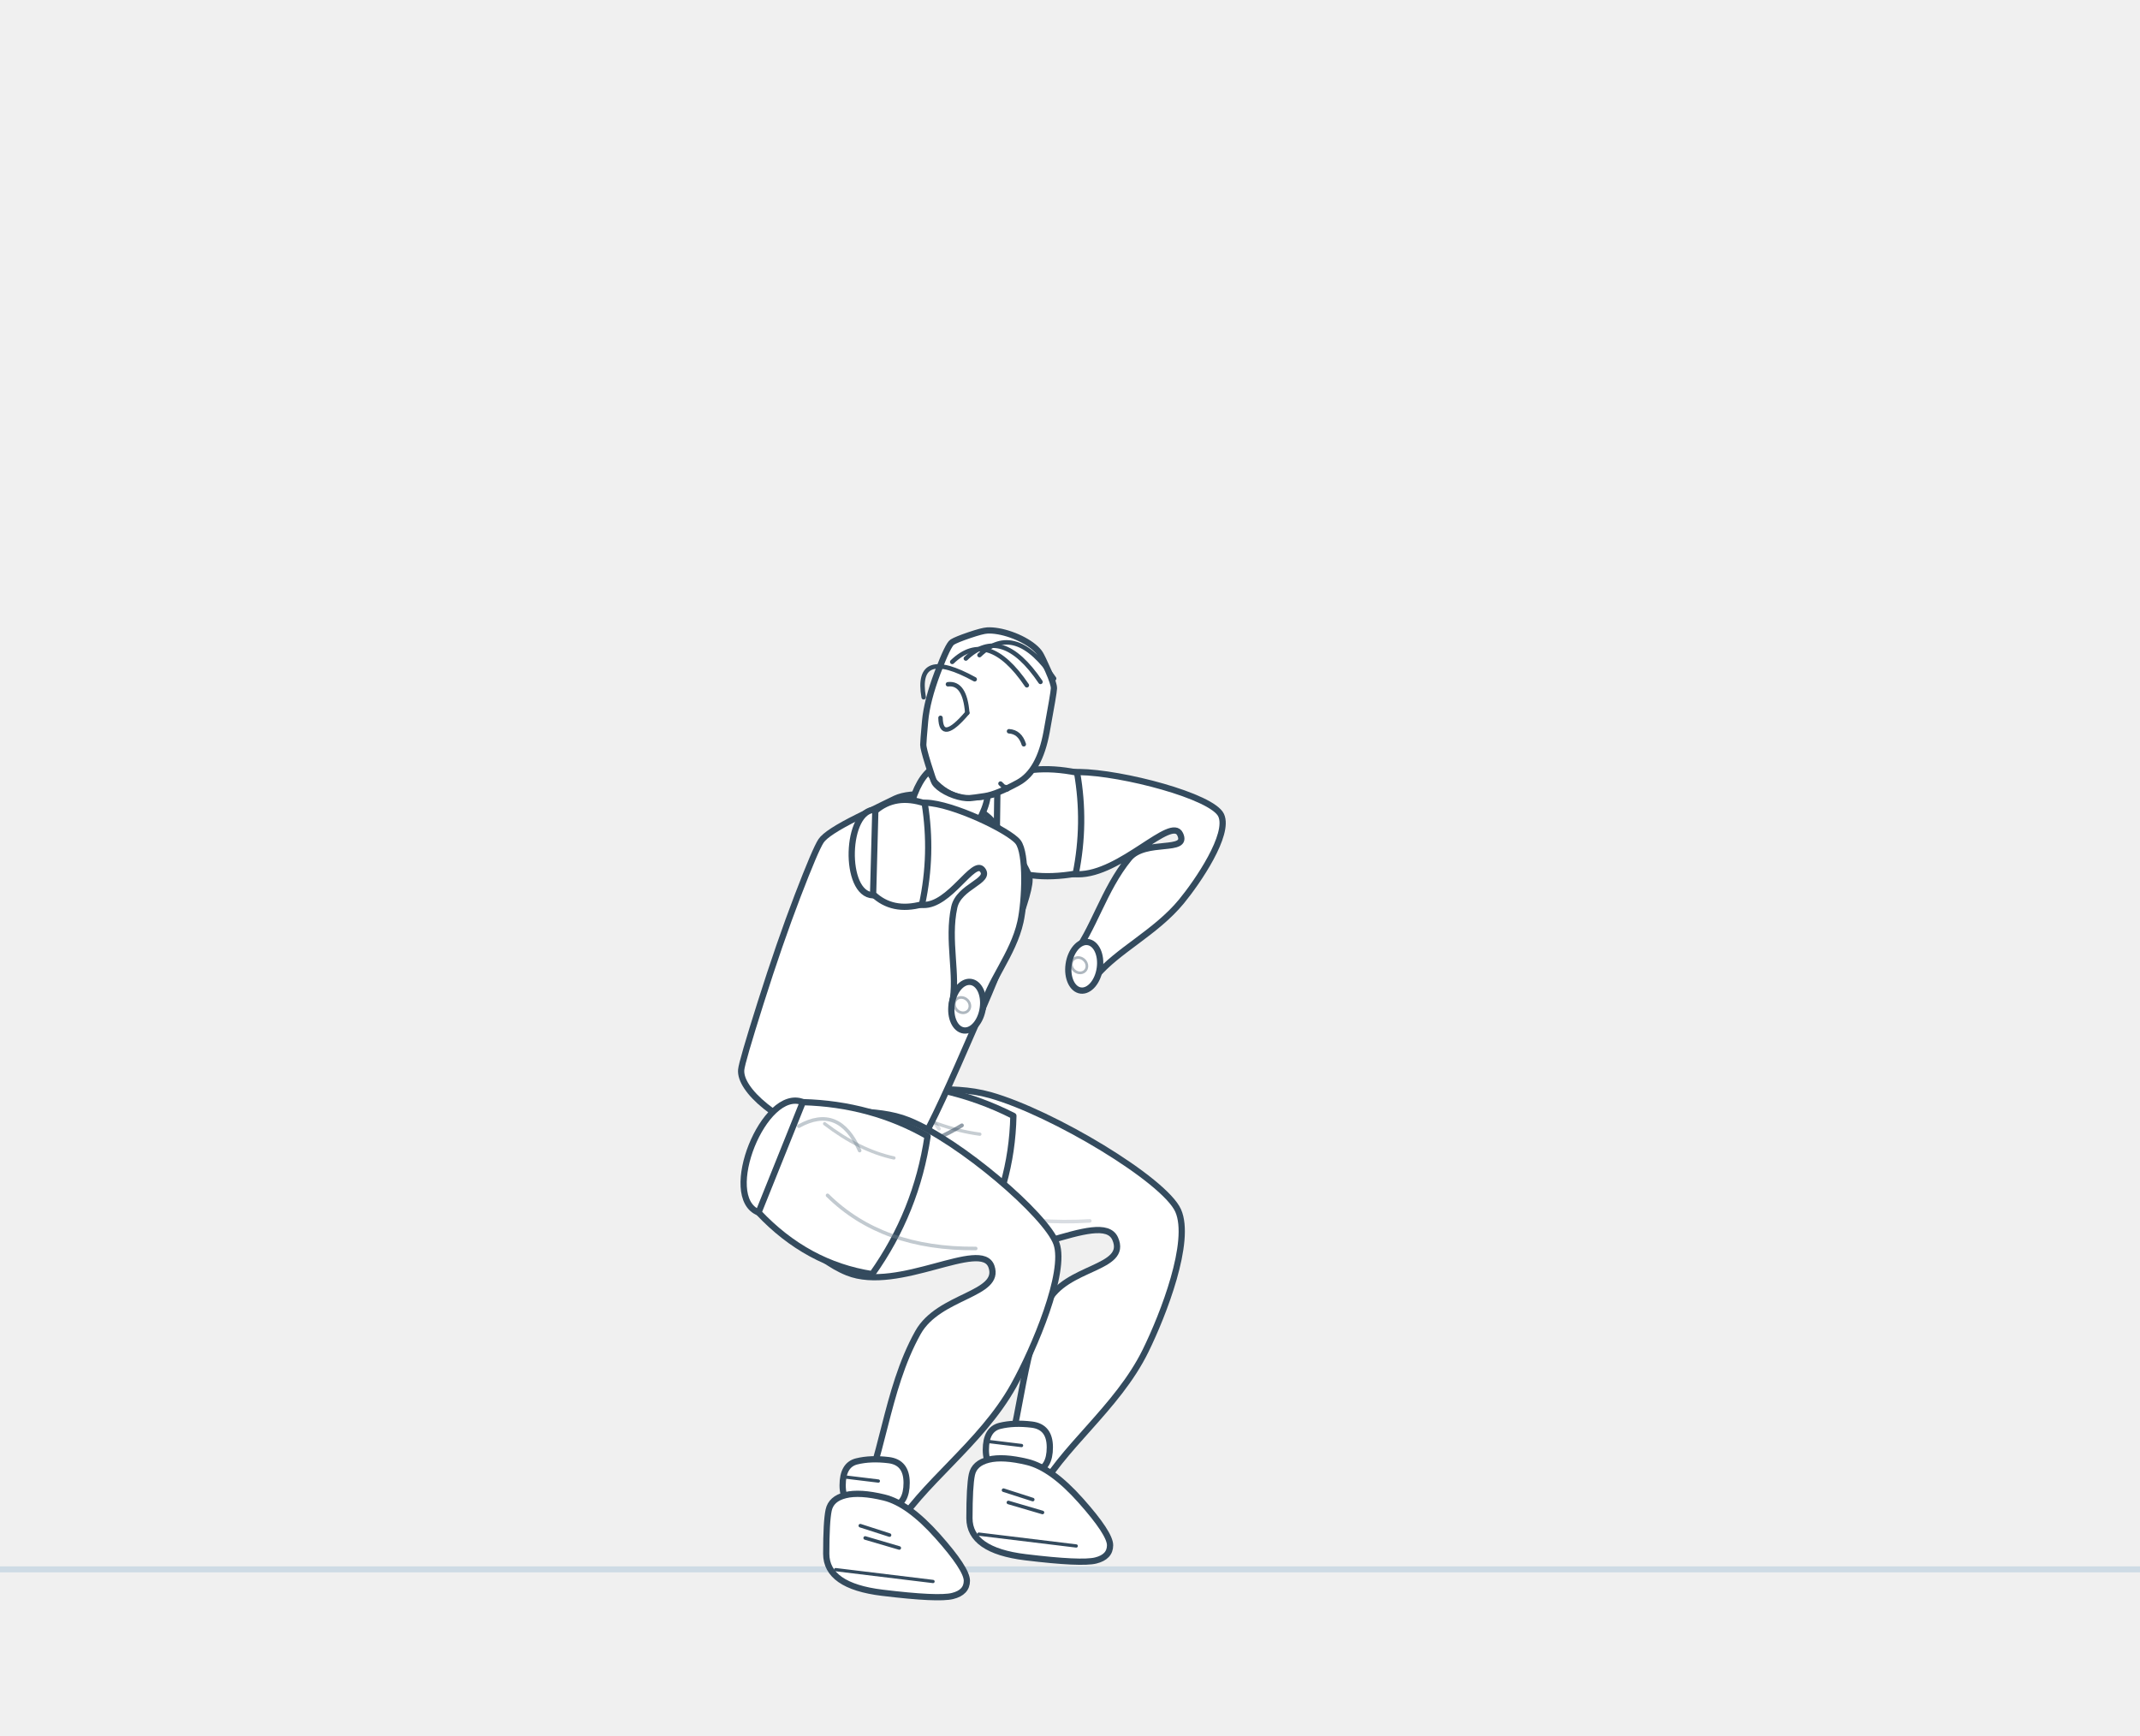
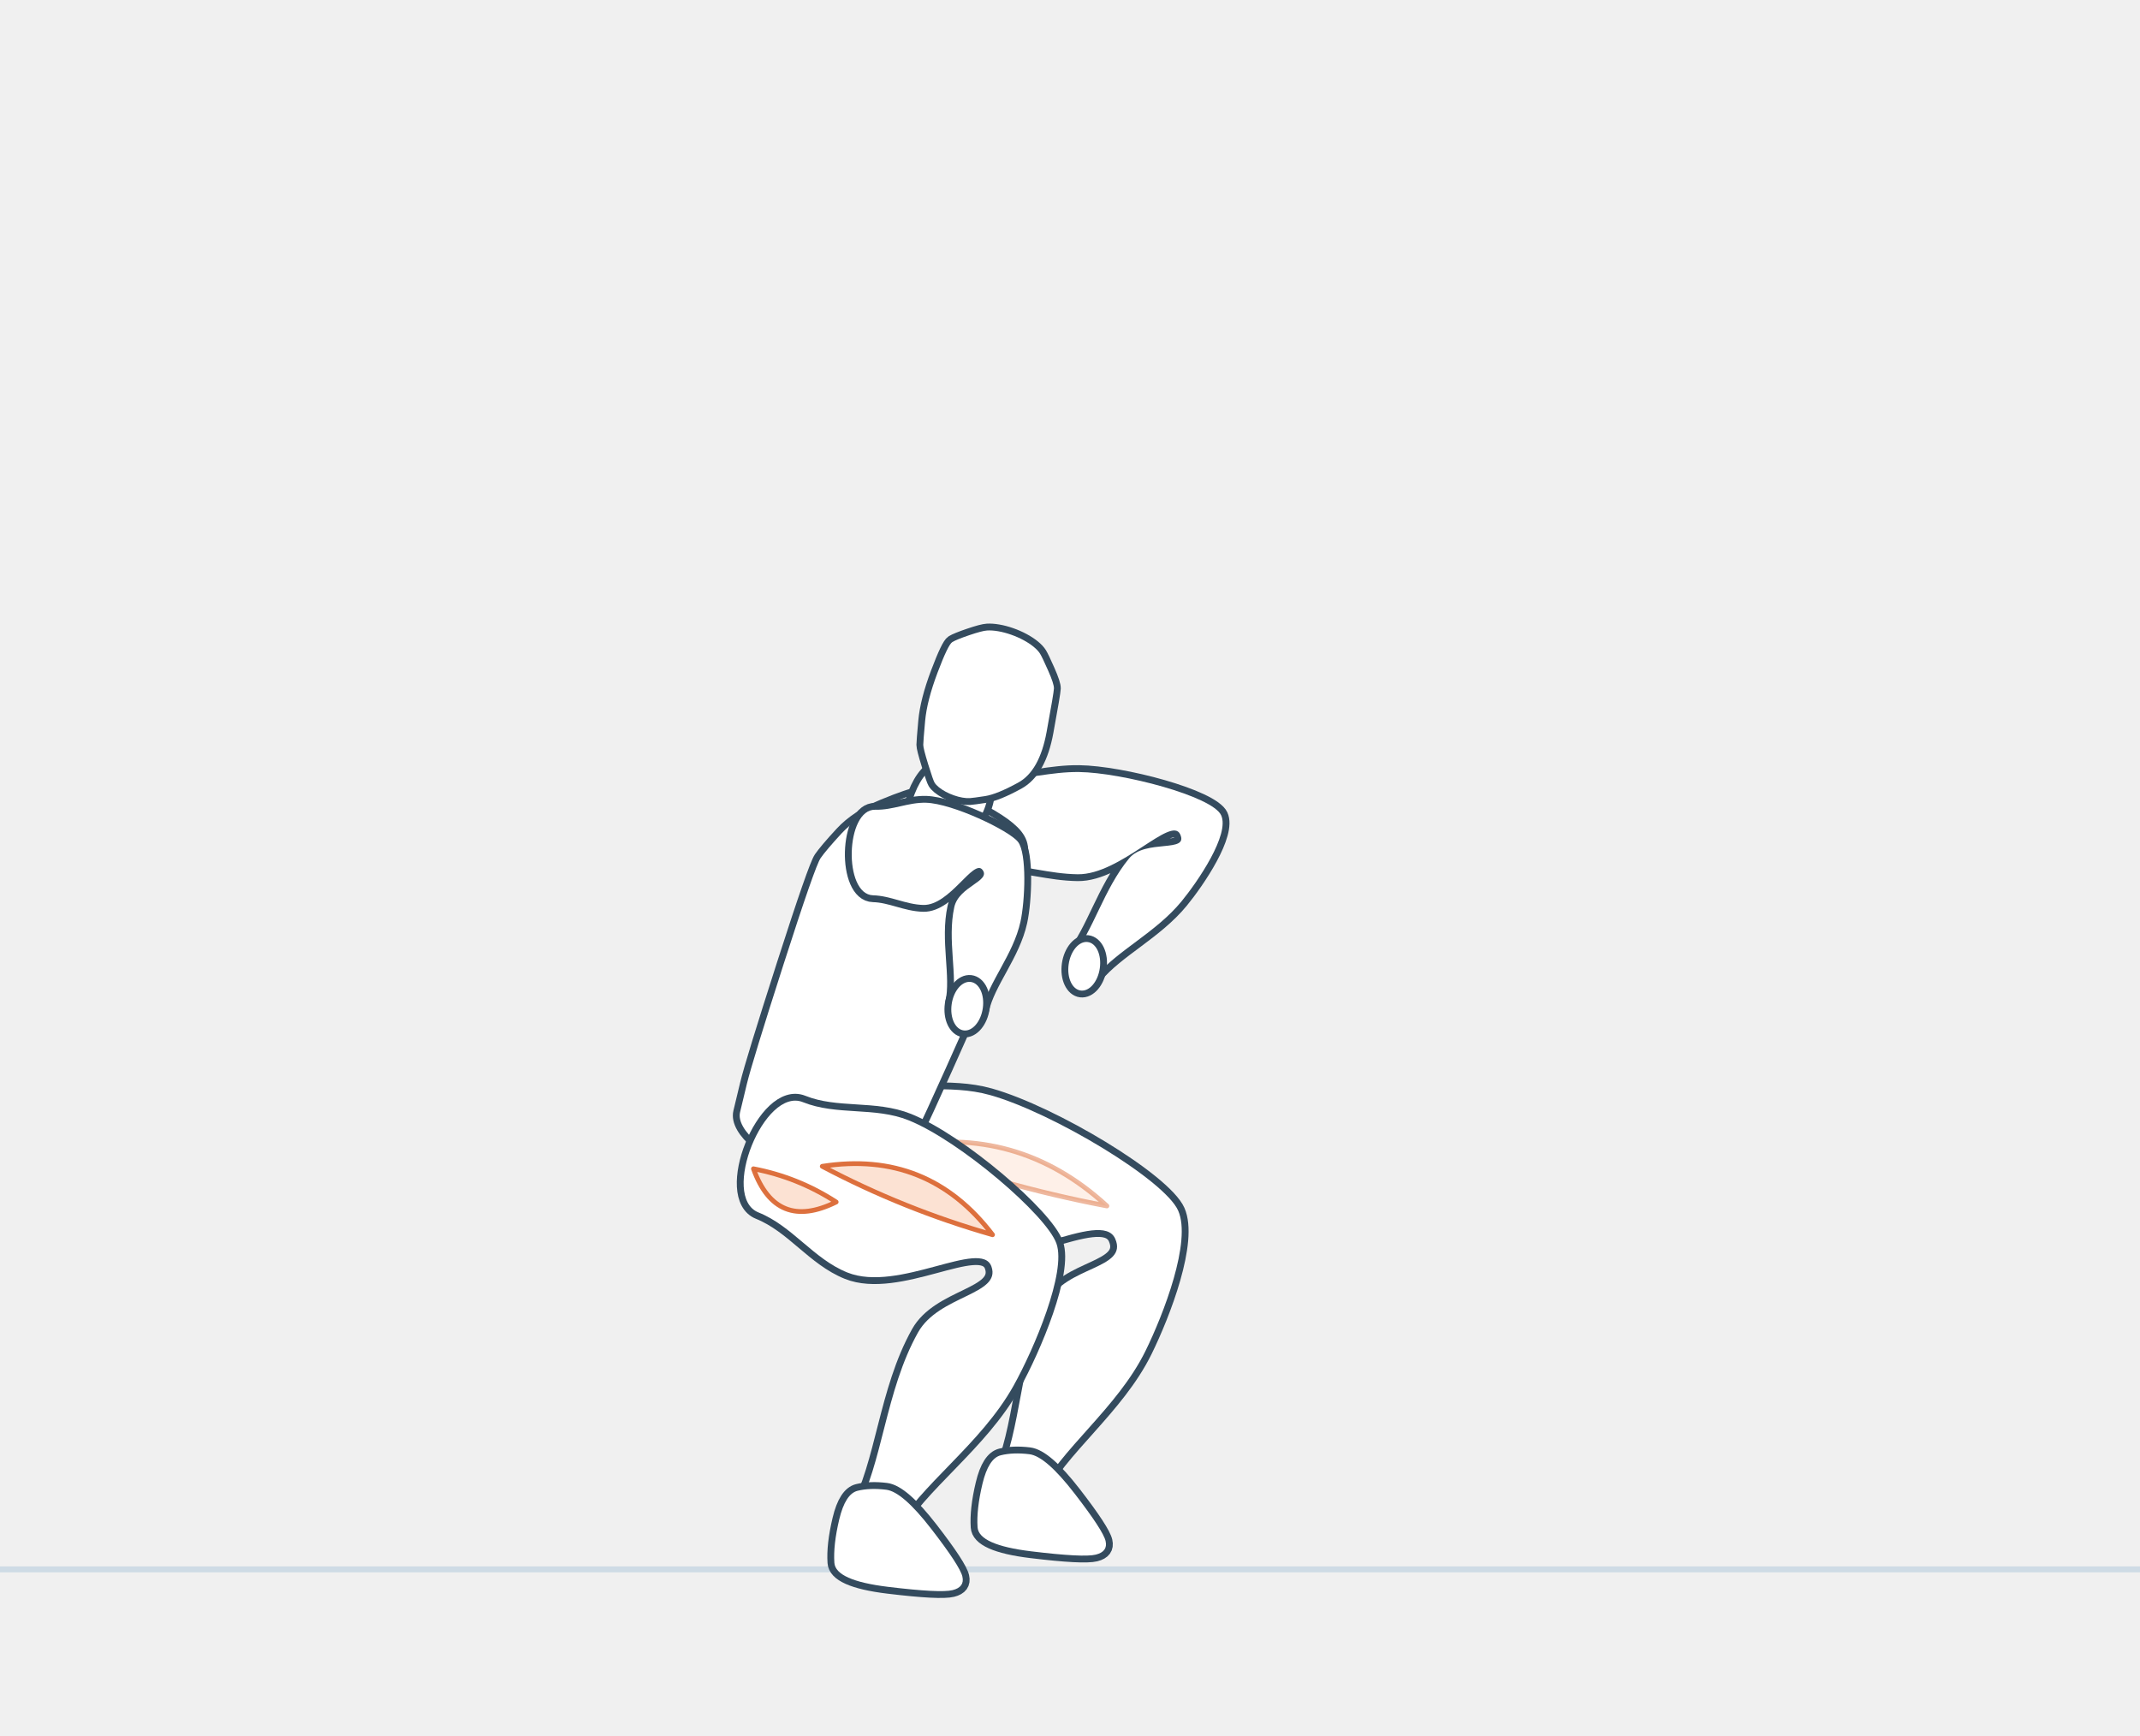
<svg xmlns="http://www.w3.org/2000/svg" viewBox="0 0 360 292">
  <path d="M0 264H360" stroke="#cedbe5" fill="none" />
  <g class="bw-human-athlete bw-human-outline bw-human-natural bw-human-sketch bw-human-spatial" fill="#fff" stroke="#344b5e" stroke-width="1.05" stroke-linecap="round" stroke-linejoin="round">
-     <g class="bw-human-leg bw-human-leg-left" fill="#fff">
-       <path d="M140.078,201.460C147.091,203.443 152.069,208.800 159.082,210.783C169.602,213.759 185.298,203.206 187.597,208.366C189.895,213.525 179.222,212.965 176.188,219.135C171.421,228.832 171.896,240.559 167.995,248.492C166.645,251.238 173.107,254.415 174.457,251.669C178.357,243.735 187.933,236.950 192.700,227.254C195.734,221.083 200.491,208.804 198.193,203.645C195.894,198.486 177.113,187.201 166.593,184.225C159.580,182.242 152.534,184.198 145.521,182.214C138.785,180.309 133.342,199.555 140.078,201.460Z" />
-       <g class="bw-human-shorts" fill="#fff">
-         <path d="M140.078,201.460Q150.991,209.742 164.217,209.845Q170.233,199.596 170.476,187.714Q158.883,181.837 145.521,182.214Z" />
-         <path d="M150.377,185.666Q157.933,189.882 164.833,190.794" fill="none" opacity=".28" stroke-width=".55" />
-       </g>
-       <g class="bw-muscle-traces" data-side="left">
-         <g data-muscle="quadriceps">
-           <path d="M153.004,197.841Q165.169,206.477 183.333,205.379" fill="none" stroke="#718392" stroke-width=".6" opacity="0.27" />
-         </g>
-         <g data-muscle="glutes">
-           <path d="M145.434,186.347Q152.578,182.132 157.958,189.889" fill="none" stroke="#718392" stroke-width=".6" opacity="0.27" />
+     <g class="bw-silhouette-ink" stroke-width="2.3">
+       <g class="bw-human-leg bw-human-leg-left" fill="#fff">
+         <path d="M140.078,201.460C147.091,203.443 152.069,208.800 159.082,210.783C169.602,213.759 185.298,203.206 187.597,208.366C189.895,213.525 179.222,212.965 176.188,219.135C171.421,228.832 171.896,240.559 167.995,248.492C166.645,251.238 173.107,254.415 174.457,251.669C178.357,243.735 187.933,236.950 192.700,227.254C195.734,221.083 200.491,208.804 198.193,203.645C195.894,198.486 177.113,187.201 166.593,184.225C159.580,182.242 152.534,184.198 145.521,182.214C138.785,180.309 133.342,199.555 140.078,201.460Z" />
+         <g display="none" class="bw-muscle-traces" data-side="left">
+           <g data-muscle="quadriceps">
+             <path d="M151.141,192.949Q171.179,189.055 186.208,202.867Q168.237,199.457 151.141,192.949Z" fill="#f59e6b" fill-opacity="0.16" stroke="#d9622b" stroke-width=".8" stroke-opacity="0.45" />
+           </g>
+           <g data-muscle="glutes">
+             <path d="M137.839,194.071Q144.070,204.563 154.872,198.889Q146.756,195.066 137.839,194.071Z" fill="#f59e6b" fill-opacity="0.16" stroke="#d9622b" stroke-width=".8" stroke-opacity="0.45" />
+           </g>
        </g>
      </g>
    </g>
-     <g class="bw-human-shoe">
-       <path d="M165.843,243.894Q165.843,240.447 168.195,239.864Q170.547,239.281 173.578,239.649Q176.608,240.018 176.608,243.464Q176.608,246.911 174.257,247.494Q171.905,248.078 168.874,247.709Q165.843,247.341 165.843,243.894Z" fill="#fff" />
-       <path d="M165.786,242.431L171.848,243.168" fill="none" stroke-width=".55" />
-       <path d="M163.083,255.397Q163.083,249.981 163.492,248.061Q163.902,246.141 166.311,245.544Q168.720,244.946 172.816,245.937Q176.912,246.927 181.826,252.449Q186.741,257.970 186.741,259.940Q186.741,261.909 184.332,262.507Q181.923,263.104 172.503,261.959Q163.083,260.813 163.083,255.397Z" fill="#fff" />
-       <path d="M168.817,250.678L173.732,252.260M169.636,252.747L175.370,254.429" fill="none" stroke-width=".6" />
-       <path d="M164.664,258.072L181.047,260.065" fill="none" stroke-width=".55" />
-     </g>
-     <g class="bw-human-arm bw-human-arm-left">
-       <path d="M167.617,145.490C172.415,145.553 176.508,147.007 181.306,147.070C188.502,147.164 197.039,137.125 198.532,140.341C200.025,143.556 192.681,141.072 189.939,144.405C185.631,149.642 183.912,156.611 180.387,160.897C178.983,162.603 182.999,165.907 184.403,164.200C187.928,159.915 194.435,156.884 198.743,151.647C201.485,148.314 206.918,140.356 205.425,137.140C203.932,133.925 188.728,129.966 181.532,129.871C176.734,129.808 172.604,131.154 167.807,131.091C162.767,131.025 162.578,145.424 167.617,145.490Z" />
-       <g class="bw-human-sleeve" fill="#fff">
-         <path d="M167.620,145.290Q172.926,148.360 180.964,146.965Q182.676,138.487 181.188,129.967Q173.189,128.362 167.804,131.291Z" />
-       </g>
-       <g class="bw-muscle-traces" data-side="left" />
-     </g>
-     <g class="bw-human-torso bw-human-shirt">
-       <path d="M125.646,182.830Q124.578,181.228 124.687,179.953Q124.797,178.678 127.968,168.656Q131.140,158.634 134.164,150.746Q137.188,142.859 138.123,141.452Q139.059,140.046 144.295,137.443Q149.531,134.840 150.592,134.345Q151.652,133.850 153.226,133.691Q154.799,133.533 156.645,133.736Q158.492,133.938 160.330,134.471Q162.169,135.004 163.719,135.785Q165.270,136.567 166.297,137.478Q167.324,138.389 170.006,142.126Q172.689,145.862 173.139,147.507Q173.589,149.153 170.283,157.590Q166.977,166.026 161.152,179.201Q155.328,192.376 154.056,193.130Q152.784,193.883 150.544,194.001Q148.304,194.118 145.436,193.582Q142.569,193.045 139.510,191.936Q136.452,190.828 133.669,189.315Q130.885,187.803 128.800,186.117Q126.715,184.432 125.646,182.830Z" fill="#fff" />
-       <path d="M162.402,137.278Q163.538,149.203 154.372,139.269" fill="none" stroke-width=".65" opacity=".55" />
-       <path d="M161.814,189.314Q153.532,194.375 145.753,193.297" fill="none" stroke-width=".65" opacity=".55" />
-       <g class="bw-muscle-traces bw-torso-muscles" />
-     </g>
-     <g class="bw-human-hand">
-       <path d="M185.016,162.867C184.700,165.121 183.269,166.806 181.821,166.630C180.374,166.454 179.457,164.484 179.774,162.230C180.091,159.975 181.521,158.291 182.969,158.467C184.416,158.643 185.333,160.613 185.016,162.867Z" fill="#fff" />
-       <path d="M182.845,162.527C182.845,163.234 182.259,163.736 181.535,163.648C180.811,163.560 180.224,162.915 180.224,162.208C180.224,161.501 180.811,160.999 181.535,161.087C182.259,161.176 182.845,161.820 182.845,162.527Z" fill="none" stroke-width=".45" opacity=".4" />
-     </g>
-     <g class="bw-human-leg bw-human-leg-right" fill="#fff">
-       <path d="M127.600,203.961C133.329,206.263 136.824,211.762 142.553,214.064C151.147,217.517 165.095,208.274 166.784,213.056C168.473,217.838 157.943,217.868 154.427,224.158C148.901,234.043 148.514,246.211 143.993,254.298C142.500,256.969 148.785,260.482 150.278,257.811C154.799,249.724 164.962,243.021 170.487,233.136C174.004,226.846 179.411,213.975 177.721,209.193C176.032,204.410 161.437,191.907 152.843,188.454C147.113,186.152 140.786,187.705 135.056,185.403C128.561,182.793 121.105,201.351 127.600,203.961Z" />
-       <g class="bw-human-shorts" fill="#fff">
-         <path d="M127.600,203.961Q135.762,212.629 146.721,214.338Q154.165,203.857 156.041,191.140Q146.574,185.720 135.056,185.403Z" />
-         <path d="M138.722,189.031Q144.594,193.546 150.381,194.793" fill="none" opacity=".28" stroke-width=".55" />
-       </g>
-       <g class="bw-muscle-traces" data-side="right">
-         <g data-muscle="quadriceps">
-           <path d="M139.213,201.083Q148.399,210.162 164.140,210.021" fill="none" stroke="#718392" stroke-width=".6" opacity="0.43" />
-         </g>
-         <g data-muscle="glutes">
-           <path d="M134.383,189.443Q141.122,185.685 144.614,193.554" fill="none" stroke="#718392" stroke-width=".6" opacity="0.43" />
+     <g class="bw-silhouette-fill" stroke="none">
+       <g class="bw-human-leg bw-human-leg-left" fill="#fff">
+         <path d="M140.078,201.460C147.091,203.443 152.069,208.800 159.082,210.783C169.602,213.759 185.298,203.206 187.597,208.366C189.895,213.525 179.222,212.965 176.188,219.135C171.421,228.832 171.896,240.559 167.995,248.492C166.645,251.238 173.107,254.415 174.457,251.669C178.357,243.735 187.933,236.950 192.700,227.254C195.734,221.083 200.491,208.804 198.193,203.645C195.894,198.486 177.113,187.201 166.593,184.225C159.580,182.242 152.534,184.198 145.521,182.214C138.785,180.309 133.342,199.555 140.078,201.460Z" />
+         <g class="bw-muscle-traces" data-side="left">
+           <g data-muscle="quadriceps">
+             <path d="M151.141,192.949Q171.179,189.055 186.208,202.867Q168.237,199.457 151.141,192.949Z" fill="#f59e6b" fill-opacity="0.16" stroke="#d9622b" stroke-width=".8" stroke-opacity="0.45" />
+           </g>
+           <g data-muscle="glutes">
+             <path d="M137.839,194.071Q144.070,204.563 154.872,198.889Q146.756,195.066 137.839,194.071Z" fill="#f59e6b" fill-opacity="0.16" stroke="#d9622b" stroke-width=".8" stroke-opacity="0.45" />
+           </g>
        </g>
      </g>
    </g>
-     <g class="bw-human-shoe">
-       <path d="M141.753,249.868Q141.753,246.421 144.105,245.838Q146.457,245.255 149.487,245.623Q152.518,245.992 152.518,249.439Q152.518,252.886 150.167,253.469Q147.815,254.052 144.784,253.683Q141.753,253.315 141.753,249.868Z" fill="#fff" />
-       <path d="M141.696,248.405L147.758,249.142" fill="none" stroke-width=".55" />
-       <path d="M138.993,261.371Q138.993,255.955 139.402,254.035Q139.812,252.115 142.221,251.518Q144.630,250.920 148.726,251.911Q152.821,252.901 157.736,258.423Q162.651,263.944 162.651,265.914Q162.651,267.884 160.242,268.481Q157.833,269.079 148.413,267.933Q138.993,266.788 138.993,261.371Z" fill="#fff" />
-       <path d="M144.727,256.652L149.642,258.234M145.546,258.721L151.280,260.403" fill="none" stroke-width=".6" />
-       <path d="M140.574,264.047L156.957,266.039" fill="none" stroke-width=".55" />
+     <g class="bw-silhouette-ink" stroke-width="2.3">
+       <g class="bw-human-shoe bw-human-foot">
+         <path d="M164.451,256.913Q164.246,253.934 165.270,249.627Q166.294,245.320 168.359,244.808Q170.424,244.296 173.168,244.629Q175.912,244.963 180.745,251.213Q185.578,257.464 185.988,259.237Q186.397,261.010 184.332,261.522Q182.268,262.034 173.462,260.963Q164.656,259.893 164.451,256.913Z" fill="#fff" />
+       </g>
    </g>
-     <path d="M155.186,139.844Q152.193,137.878 153.859,133.582Q155.525,129.286 158.392,128.575Q161.260,127.864 164.254,129.830Q167.247,131.796 165.581,136.092Q163.915,140.388 161.047,141.099Q158.179,141.810 155.186,139.844Z" fill="#fff" />
-     <g class="bw-human-head bw-athlete-portrait">
-       <path d="M156.147,128.579Q155.313,125.887 155.316,125.299Q155.318,124.712 155.628,121.291Q155.938,117.871 157.716,113.159Q159.493,108.447 160.196,108.015Q160.899,107.583 163.062,106.848Q165.225,106.113 166.055,106.062Q166.884,106.011 167.929,106.192Q168.974,106.373 170.075,106.759Q171.177,107.145 172.167,107.677Q173.157,108.209 173.885,108.806Q174.613,109.402 174.968,109.973Q175.324,110.544 176.324,112.807Q177.324,115.069 177.298,115.810Q177.272,116.550 176.066,123.120Q174.861,129.690 171.283,131.652Q167.706,133.614 165.709,133.920Q163.713,134.226 163.160,134.260Q162.607,134.294 161.910,134.173Q161.214,134.052 160.480,133.795Q159.745,133.538 159.085,133.183Q158.425,132.828 157.940,132.431Q157.454,132.033 157.217,131.652Q156.981,131.271 156.147,128.579Z" fill="#fff" />
-       <path d="M155.382,117.295Q153.907,108.740 163.969,114.271" fill="none" stroke-width=".75" />
-       <path d="M164.772,110.207Q170.764,104.441 177.330,114.144" fill="none" stroke-width=".75" />
-       <path d="M162.478,110.776Q168.470,105.010 175.036,114.713" fill="none" stroke-width=".75" />
-       <path d="M160.184,111.345Q166.176,105.579 172.741,115.282" fill="none" stroke-width=".75" />
-       <path d="M159.468,115.107Q162.314,114.780 162.718,119.917" fill="none" stroke-width=".75" />
-       <path d="M162.718,119.917Q158.315,125.090 158.217,120.754" fill="none" stroke-width=".75" />
-       <path d="M169.743,123.014Q171.573,123.138 172.228,125.206" fill="none" stroke-width=".75" />
-       <path d="M168.306,131.813Q170.043,133.513 169.120,132.388" fill="none" stroke-width=".75" />
-       <path d="M167.706,133.614Q160.577,135.879 156.448,130.411" fill="none" stroke-width=".75" />
+     <g class="bw-silhouette-fill" stroke="none">
+       <g class="bw-human-shoe bw-human-foot">
+         <path d="M164.451,256.913Q164.246,253.934 165.270,249.627Q166.294,245.320 168.359,244.808Q170.424,244.296 173.168,244.629Q175.912,244.963 180.745,251.213Q185.578,257.464 185.988,259.237Q186.397,261.010 184.332,261.522Q182.268,262.034 173.462,260.963Q164.656,259.893 164.451,256.913Z" fill="#fff" />
+       </g>
    </g>
-     <g class="bw-human-arm bw-human-arm-right">
-       <path d="M146.874,150.609C149.842,150.687 152.349,152.154 155.317,152.232C159.769,152.349 163.768,144.392 165.272,146.313C166.775,148.233 161.309,149.071 160.532,152.612C159.310,158.176 161.173,164.152 160.173,168.705C159.700,170.863 164.779,171.978 165.252,169.819C166.252,165.267 170.445,160.620 171.667,155.056C172.444,151.515 172.760,143.548 171.256,141.628C169.753,139.708 160.222,135.155 155.770,135.038C152.802,134.960 150.221,136.292 147.253,136.214C142.215,136.081 141.835,150.476 146.874,150.609Z" />
-       <g class="bw-human-sleeve" fill="#fff">
-         <path d="M146.879,150.409Q150.107,153.495 155.107,152.126Q156.931,143.672 155.556,135.132Q150.634,133.502 147.248,136.414Z" />
+     <g class="bw-silhouette-ink" stroke-width="2.3">
+       <g class="bw-human-arm bw-human-arm-left">
+         <path d="M167.617,145.490C172.415,145.553 176.508,147.007 181.306,147.070C188.502,147.164 197.039,137.125 198.532,140.341C200.025,143.556 192.681,141.072 189.939,144.405C185.631,149.642 183.912,156.611 180.387,160.897C178.983,162.603 182.999,165.907 184.403,164.200C187.928,159.915 194.435,156.884 198.743,151.647C201.485,148.314 206.918,140.356 205.425,137.140C203.932,133.925 188.728,129.966 181.532,129.871C176.734,129.808 172.604,131.154 167.807,131.091C162.767,131.025 162.578,145.424 167.617,145.490Z" />
+         <g display="none" class="bw-muscle-traces" data-side="left" />
      </g>
-       <g class="bw-muscle-traces" data-side="right" />
    </g>
-     <g class="bw-human-hand">
-       <path d="M165.334,169.581C165.017,171.835 163.587,173.519 162.139,173.343C160.692,173.167 159.775,171.197 160.092,168.943C160.408,166.689 161.839,165.004 163.286,165.181C164.734,165.357 165.651,167.327 165.334,169.581Z" fill="#fff" />
-       <path d="M163.163,169.241C163.163,169.948 162.576,170.450 161.853,170.362C161.129,170.274 160.542,169.629 160.542,168.922C160.542,168.215 161.129,167.713 161.853,167.801C162.576,167.889 163.163,168.534 163.163,169.241Z" fill="none" stroke-width=".45" opacity=".4" />
+     <g class="bw-silhouette-fill" stroke="none">
+       <g class="bw-human-arm bw-human-arm-left">
+         <path d="M167.617,145.490C172.415,145.553 176.508,147.007 181.306,147.070C188.502,147.164 197.039,137.125 198.532,140.341C200.025,143.556 192.681,141.072 189.939,144.405C185.631,149.642 183.912,156.611 180.387,160.897C178.983,162.603 182.999,165.907 184.403,164.200C187.928,159.915 194.435,156.884 198.743,151.647C201.485,148.314 206.918,140.356 205.425,137.140C203.932,133.925 188.728,129.966 181.532,129.871C176.734,129.808 172.604,131.154 167.807,131.091C162.767,131.025 162.578,145.424 167.617,145.490Z" />
+         <g class="bw-muscle-traces" data-side="left" />
+       </g>
+     </g>
+     <g class="bw-silhouette-ink" stroke-width="2.3">
+       <g class="bw-human-torso">
+         <path d="M125.005,189.531Q124.238,188.184 124.498,187.092Q124.758,186.000 125.636,182.363Q126.513,178.727 131.818,162.205Q137.123,145.683 138.047,144.353Q138.970,143.023 141.559,140.214Q144.149,137.404 148.628,135.566Q153.108,133.728 154.419,133.596Q155.730,133.464 157.269,133.633Q158.808,133.802 160.340,134.246Q161.872,134.689 163.164,135.341Q164.456,135.992 166.778,137.357Q169.100,138.723 170.359,139.965Q171.619,141.208 171.770,142.488Q171.921,143.769 171.788,147.626Q171.655,151.484 162.966,171.046Q154.278,190.609 152.490,193.846Q150.702,197.082 149.454,197.753Q148.207,198.423 146.162,198.569Q144.117,198.715 141.586,198.316Q139.055,197.916 136.423,197.031Q133.791,196.146 131.459,194.910Q129.126,193.675 127.449,192.277Q125.772,190.879 125.005,189.531Z" fill="#fff" />
+         <g display="none" class="bw-muscle-traces bw-torso-muscles" />
+       </g>
+     </g>
+     <g class="bw-silhouette-fill" stroke="none">
+       <g class="bw-human-torso">
+         <path d="M125.005,189.531Q124.238,188.184 124.498,187.092Q124.758,186.000 125.636,182.363Q126.513,178.727 131.818,162.205Q137.123,145.683 138.047,144.353Q138.970,143.023 141.559,140.214Q144.149,137.404 148.628,135.566Q153.108,133.728 154.419,133.596Q155.730,133.464 157.269,133.633Q158.808,133.802 160.340,134.246Q161.872,134.689 163.164,135.341Q164.456,135.992 166.778,137.357Q169.100,138.723 170.359,139.965Q171.619,141.208 171.770,142.488Q171.921,143.769 171.788,147.626Q171.655,151.484 162.966,171.046Q154.278,190.609 152.490,193.846Q150.702,197.082 149.454,197.753Q148.207,198.423 146.162,198.569Q144.117,198.715 141.586,198.316Q139.055,197.916 136.423,197.031Q133.791,196.146 131.459,194.910Q129.126,193.675 127.449,192.277Q125.772,190.879 125.005,189.531Z" fill="#fff" />
+         <g class="bw-muscle-traces bw-torso-muscles" />
+       </g>
+     </g>
+     <g class="bw-silhouette-ink" stroke-width="2.3">
+       <g class="bw-human-hand">
+         <path d="M185.016,162.867C184.700,165.121 183.269,166.806 181.821,166.630C180.374,166.454 179.457,164.484 179.774,162.230C180.091,159.975 181.521,158.291 182.969,158.467C184.416,158.643 185.333,160.613 185.016,162.867Z" fill="#fff" />
+         <path d="M182.845,162.527C182.845,163.234 182.259,163.736 181.535,163.648C180.811,163.560 180.224,162.915 180.224,162.208C180.224,161.501 180.811,160.999 181.535,161.087C182.259,161.176 182.845,161.820 182.845,162.527Z" fill="none" stroke-width=".45" opacity=".4" />
+       </g>
+     </g>
+     <g class="bw-silhouette-fill" stroke="none">
+       <g class="bw-human-hand">
+         <path d="M185.016,162.867C184.700,165.121 183.269,166.806 181.821,166.630C180.374,166.454 179.457,164.484 179.774,162.230C180.091,159.975 181.521,158.291 182.969,158.467C184.416,158.643 185.333,160.613 185.016,162.867Z" fill="#fff" />
+         <path d="M182.845,162.527C182.845,163.234 182.259,163.736 181.535,163.648C180.811,163.560 180.224,162.915 180.224,162.208C180.224,161.501 180.811,160.999 181.535,161.087C182.259,161.176 182.845,161.820 182.845,162.527Z" fill="none" stroke-width=".45" opacity=".4" />
+       </g>
+     </g>
+     <g class="bw-silhouette-ink" stroke-width="2.3">
+       <g class="bw-human-leg bw-human-leg-right" fill="#fff">
+         <path d="M127.600,203.961C133.329,206.263 136.824,211.762 142.553,214.064C151.147,217.517 165.095,208.274 166.784,213.056C168.473,217.838 157.943,217.868 154.427,224.158C148.901,234.043 148.514,246.211 143.993,254.298C142.500,256.969 148.785,260.482 150.278,257.811C154.799,249.724 164.962,243.021 170.487,233.136C174.004,226.846 179.411,213.975 177.721,209.193C176.032,204.410 161.437,191.907 152.843,188.454C147.113,186.152 140.786,187.705 135.056,185.403C128.561,182.793 121.105,201.351 127.600,203.961Z" />
+         <g display="none" class="bw-muscle-traces" data-side="right">
+           <g data-muscle="quadriceps">
+             <path d="M138.323,196.199Q156.077,193.417 166.970,207.709Q152.047,203.448 138.323,196.199Z" fill="#f59e6b" fill-opacity="0.3" stroke="#d9622b" stroke-width=".8" stroke-opacity="0.9" />
+           </g>
+           <g data-muscle="glutes">
+             <path d="M126.749,196.614Q130.575,207.204 140.664,202.205Q134.254,198.045 126.749,196.614Z" fill="#f59e6b" fill-opacity="0.3" stroke="#d9622b" stroke-width=".8" stroke-opacity="0.9" />
+           </g>
+         </g>
+       </g>
+     </g>
+     <g class="bw-silhouette-fill" stroke="none">
+       <g class="bw-human-leg bw-human-leg-right" fill="#fff">
+         <path d="M127.600,203.961C133.329,206.263 136.824,211.762 142.553,214.064C151.147,217.517 165.095,208.274 166.784,213.056C168.473,217.838 157.943,217.868 154.427,224.158C148.901,234.043 148.514,246.211 143.993,254.298C142.500,256.969 148.785,260.482 150.278,257.811C154.799,249.724 164.962,243.021 170.487,233.136C174.004,226.846 179.411,213.975 177.721,209.193C176.032,204.410 161.437,191.907 152.843,188.454C147.113,186.152 140.786,187.705 135.056,185.403C128.561,182.793 121.105,201.351 127.600,203.961Z" />
+         <g class="bw-muscle-traces" data-side="right">
+           <g data-muscle="quadriceps">
+             <path d="M138.323,196.199Q156.077,193.417 166.970,207.709Q152.047,203.448 138.323,196.199Z" fill="#f59e6b" fill-opacity="0.3" stroke="#d9622b" stroke-width=".8" stroke-opacity="0.9" />
+           </g>
+           <g data-muscle="glutes">
+             <path d="M126.749,196.614Q130.575,207.204 140.664,202.205Q134.254,198.045 126.749,196.614Z" fill="#f59e6b" fill-opacity="0.3" stroke="#d9622b" stroke-width=".8" stroke-opacity="0.9" />
+           </g>
+         </g>
+       </g>
+     </g>
+     <g class="bw-silhouette-ink" stroke-width="2.3">
+       <g class="bw-human-shoe bw-human-foot">
+         <path d="M140.361,262.888Q140.156,259.908 141.180,255.601Q142.204,251.294 144.269,250.782Q146.334,250.270 149.078,250.604Q151.822,250.937 156.655,257.188Q161.488,263.438 161.897,265.211Q162.307,266.984 160.242,267.496Q158.177,268.008 149.371,266.938Q140.566,265.867 140.361,262.888Z" fill="#fff" />
+       </g>
+     </g>
+     <g class="bw-silhouette-fill" stroke="none">
+       <g class="bw-human-shoe bw-human-foot">
+         <path d="M140.361,262.888Q140.156,259.908 141.180,255.601Q142.204,251.294 144.269,250.782Q146.334,250.270 149.078,250.604Q151.822,250.937 156.655,257.188Q161.488,263.438 161.897,265.211Q162.307,266.984 160.242,267.496Q158.177,268.008 149.371,266.938Q140.566,265.867 140.361,262.888Z" fill="#fff" />
+       </g>
+     </g>
+     <g class="bw-silhouette-ink" stroke-width="2.3">
+       <g class="bw-human-neck">
+         <path d="M155.186,139.844Q152.193,137.878 153.859,133.582Q155.525,129.286 158.392,128.575Q161.260,127.864 164.254,129.830Q167.247,131.796 165.581,136.092Q163.915,140.388 161.047,141.099Q158.179,141.810 155.186,139.844Z" fill="#fff" />
+       </g>
+     </g>
+     <g class="bw-silhouette-fill" stroke="none">
+       <g class="bw-human-neck">
+         <path d="M155.186,139.844Q152.193,137.878 153.859,133.582Q155.525,129.286 158.392,128.575Q161.260,127.864 164.254,129.830Q167.247,131.796 165.581,136.092Q163.915,140.388 161.047,141.099Q158.179,141.810 155.186,139.844Z" fill="#fff" />
+       </g>
+     </g>
+     <g class="bw-silhouette-ink" stroke-width="2.3">
+       <g class="bw-human-head bw-athlete-portrait">
+         <path d="M156.147,128.579Q155.313,125.887 155.316,125.299Q155.318,124.712 155.628,121.291Q155.938,117.871 157.716,113.159Q159.493,108.447 160.196,108.015Q160.899,107.583 163.062,106.848Q165.225,106.113 166.055,106.062Q166.884,106.011 167.929,106.192Q168.974,106.373 170.075,106.759Q171.177,107.145 172.167,107.677Q173.157,108.209 173.885,108.806Q174.613,109.402 174.968,109.973Q175.324,110.544 176.324,112.807Q177.324,115.069 177.298,115.810Q177.272,116.550 176.066,123.120Q174.861,129.690 171.283,131.652Q167.706,133.614 165.709,133.920Q163.713,134.226 163.160,134.260Q162.607,134.294 161.910,134.173Q161.214,134.052 160.480,133.795Q159.745,133.538 159.085,133.183Q158.425,132.828 157.940,132.431Q157.454,132.033 157.217,131.652Q156.981,131.271 156.147,128.579Z" fill="#fff" />
+       </g>
+     </g>
+     <g class="bw-silhouette-fill" stroke="none">
+       <g class="bw-human-head bw-athlete-portrait">
+         <path d="M156.147,128.579Q155.313,125.887 155.316,125.299Q155.318,124.712 155.628,121.291Q155.938,117.871 157.716,113.159Q159.493,108.447 160.196,108.015Q160.899,107.583 163.062,106.848Q165.225,106.113 166.055,106.062Q166.884,106.011 167.929,106.192Q168.974,106.373 170.075,106.759Q171.177,107.145 172.167,107.677Q173.157,108.209 173.885,108.806Q174.613,109.402 174.968,109.973Q175.324,110.544 176.324,112.807Q177.324,115.069 177.298,115.810Q177.272,116.550 176.066,123.120Q174.861,129.690 171.283,131.652Q167.706,133.614 165.709,133.920Q163.713,134.226 163.160,134.260Q162.607,134.294 161.910,134.173Q161.214,134.052 160.480,133.795Q159.745,133.538 159.085,133.183Q158.425,132.828 157.940,132.431Q157.454,132.033 157.217,131.652Q156.981,131.271 156.147,128.579Z" fill="#fff" />
+       </g>
+     </g>
+     <g class="bw-silhouette-ink" stroke-width="2.3">
+       <g class="bw-human-arm bw-human-arm-right">
+         <path d="M146.874,150.609C149.842,150.687 152.349,152.154 155.317,152.232C159.769,152.349 163.768,144.392 165.272,146.313C166.775,148.233 161.309,149.071 160.532,152.612C159.310,158.176 161.173,164.152 160.173,168.705C159.700,170.863 164.779,171.978 165.252,169.819C166.252,165.267 170.445,160.620 171.667,155.056C172.444,151.515 172.760,143.548 171.256,141.628C169.753,139.708 160.222,135.155 155.770,135.038C152.802,134.960 150.221,136.292 147.253,136.214C142.215,136.081 141.835,150.476 146.874,150.609Z" />
+         <g display="none" class="bw-muscle-traces" data-side="right" />
+       </g>
+     </g>
+     <g class="bw-silhouette-fill" stroke="none">
+       <g class="bw-human-arm bw-human-arm-right">
+         <path d="M146.874,150.609C149.842,150.687 152.349,152.154 155.317,152.232C159.769,152.349 163.768,144.392 165.272,146.313C166.775,148.233 161.309,149.071 160.532,152.612C159.310,158.176 161.173,164.152 160.173,168.705C159.700,170.863 164.779,171.978 165.252,169.819C166.252,165.267 170.445,160.620 171.667,155.056C172.444,151.515 172.760,143.548 171.256,141.628C169.753,139.708 160.222,135.155 155.770,135.038C152.802,134.960 150.221,136.292 147.253,136.214C142.215,136.081 141.835,150.476 146.874,150.609Z" />
+         <g class="bw-muscle-traces" data-side="right" />
+       </g>
+     </g>
+     <g class="bw-silhouette-ink" stroke-width="2.3">
+       <g class="bw-human-hand">
+         <path d="M165.334,169.581C165.017,171.835 163.587,173.519 162.139,173.343C160.692,173.167 159.775,171.197 160.092,168.943C160.408,166.689 161.839,165.004 163.286,165.181C164.734,165.357 165.651,167.327 165.334,169.581Z" fill="#fff" />
+         <path d="M163.163,169.241C163.163,169.948 162.576,170.450 161.853,170.362C161.129,170.274 160.542,169.629 160.542,168.922C160.542,168.215 161.129,167.713 161.853,167.801C162.576,167.889 163.163,168.534 163.163,169.241Z" fill="none" stroke-width=".45" opacity=".4" />
+       </g>
+     </g>
+     <g class="bw-silhouette-fill" stroke="none">
+       <g class="bw-human-hand">
+         <path d="M165.334,169.581C165.017,171.835 163.587,173.519 162.139,173.343C160.692,173.167 159.775,171.197 160.092,168.943C160.408,166.689 161.839,165.004 163.286,165.181C164.734,165.357 165.651,167.327 165.334,169.581Z" fill="#fff" />
+         <path d="M163.163,169.241C163.163,169.948 162.576,170.450 161.853,170.362C161.129,170.274 160.542,169.629 160.542,168.922C160.542,168.215 161.129,167.713 161.853,167.801C162.576,167.889 163.163,168.534 163.163,169.241Z" fill="none" stroke-width=".45" opacity=".4" />
+       </g>
    </g>
  </g>
</svg>
